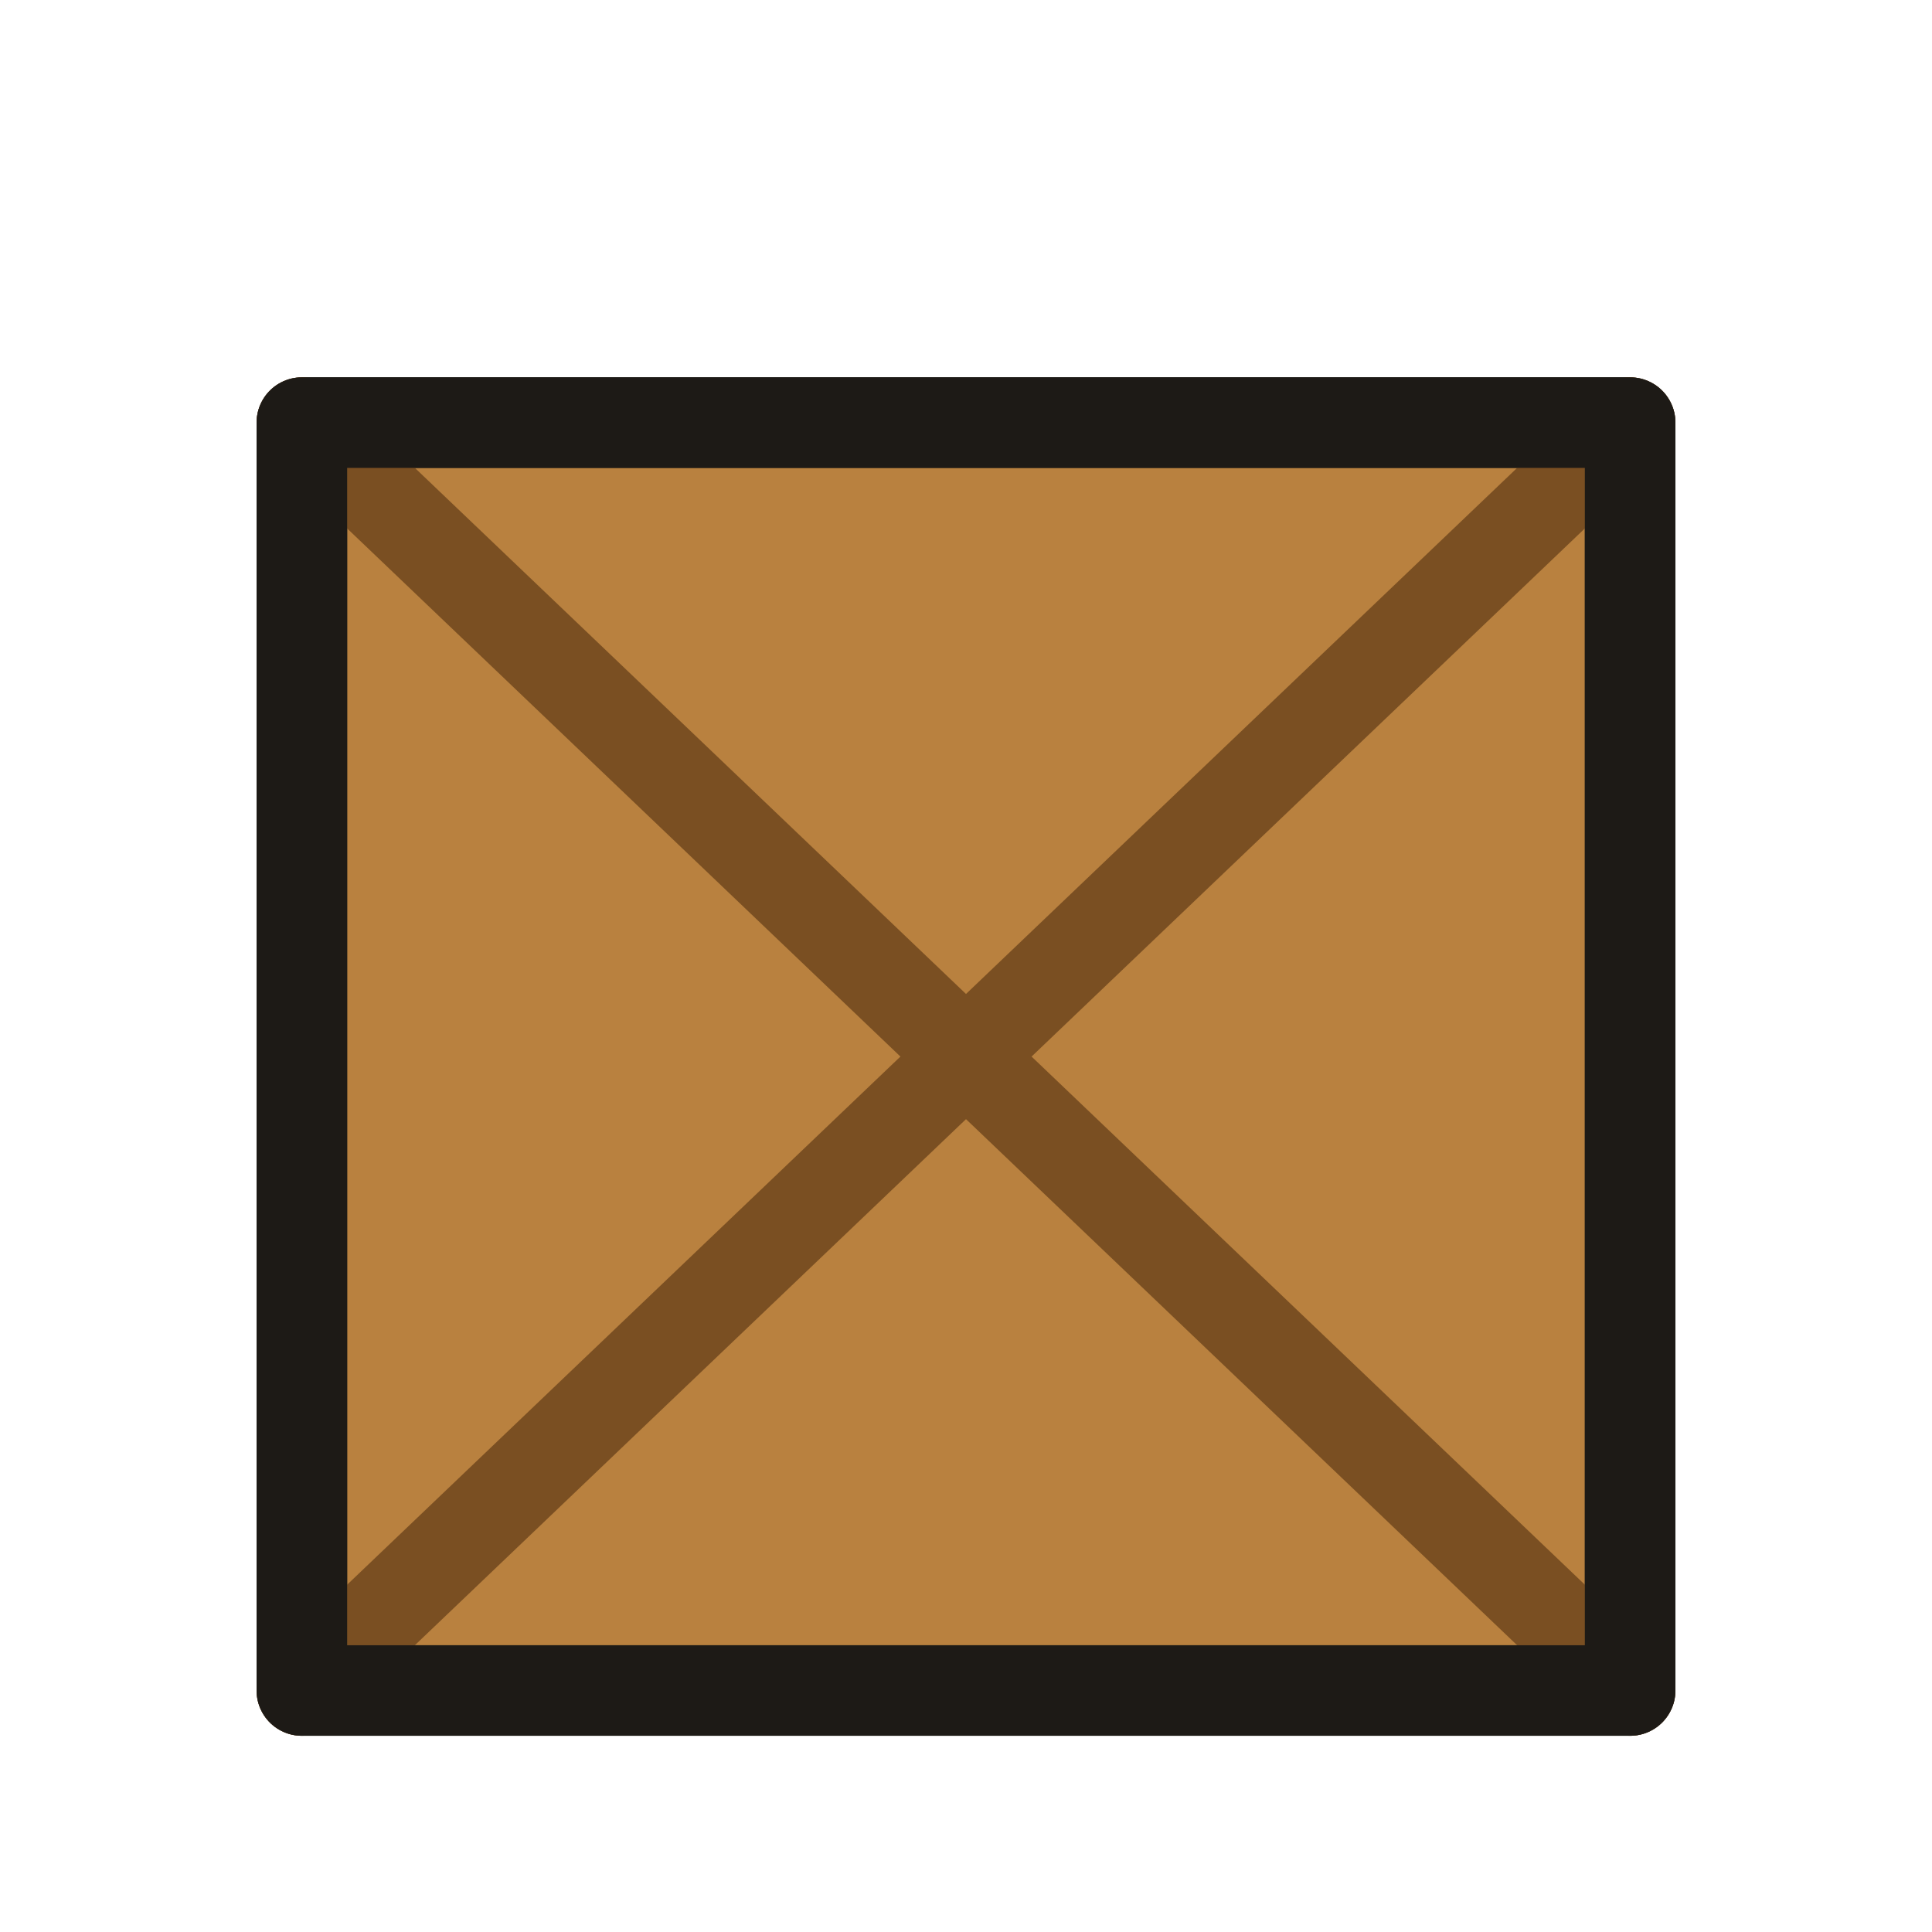
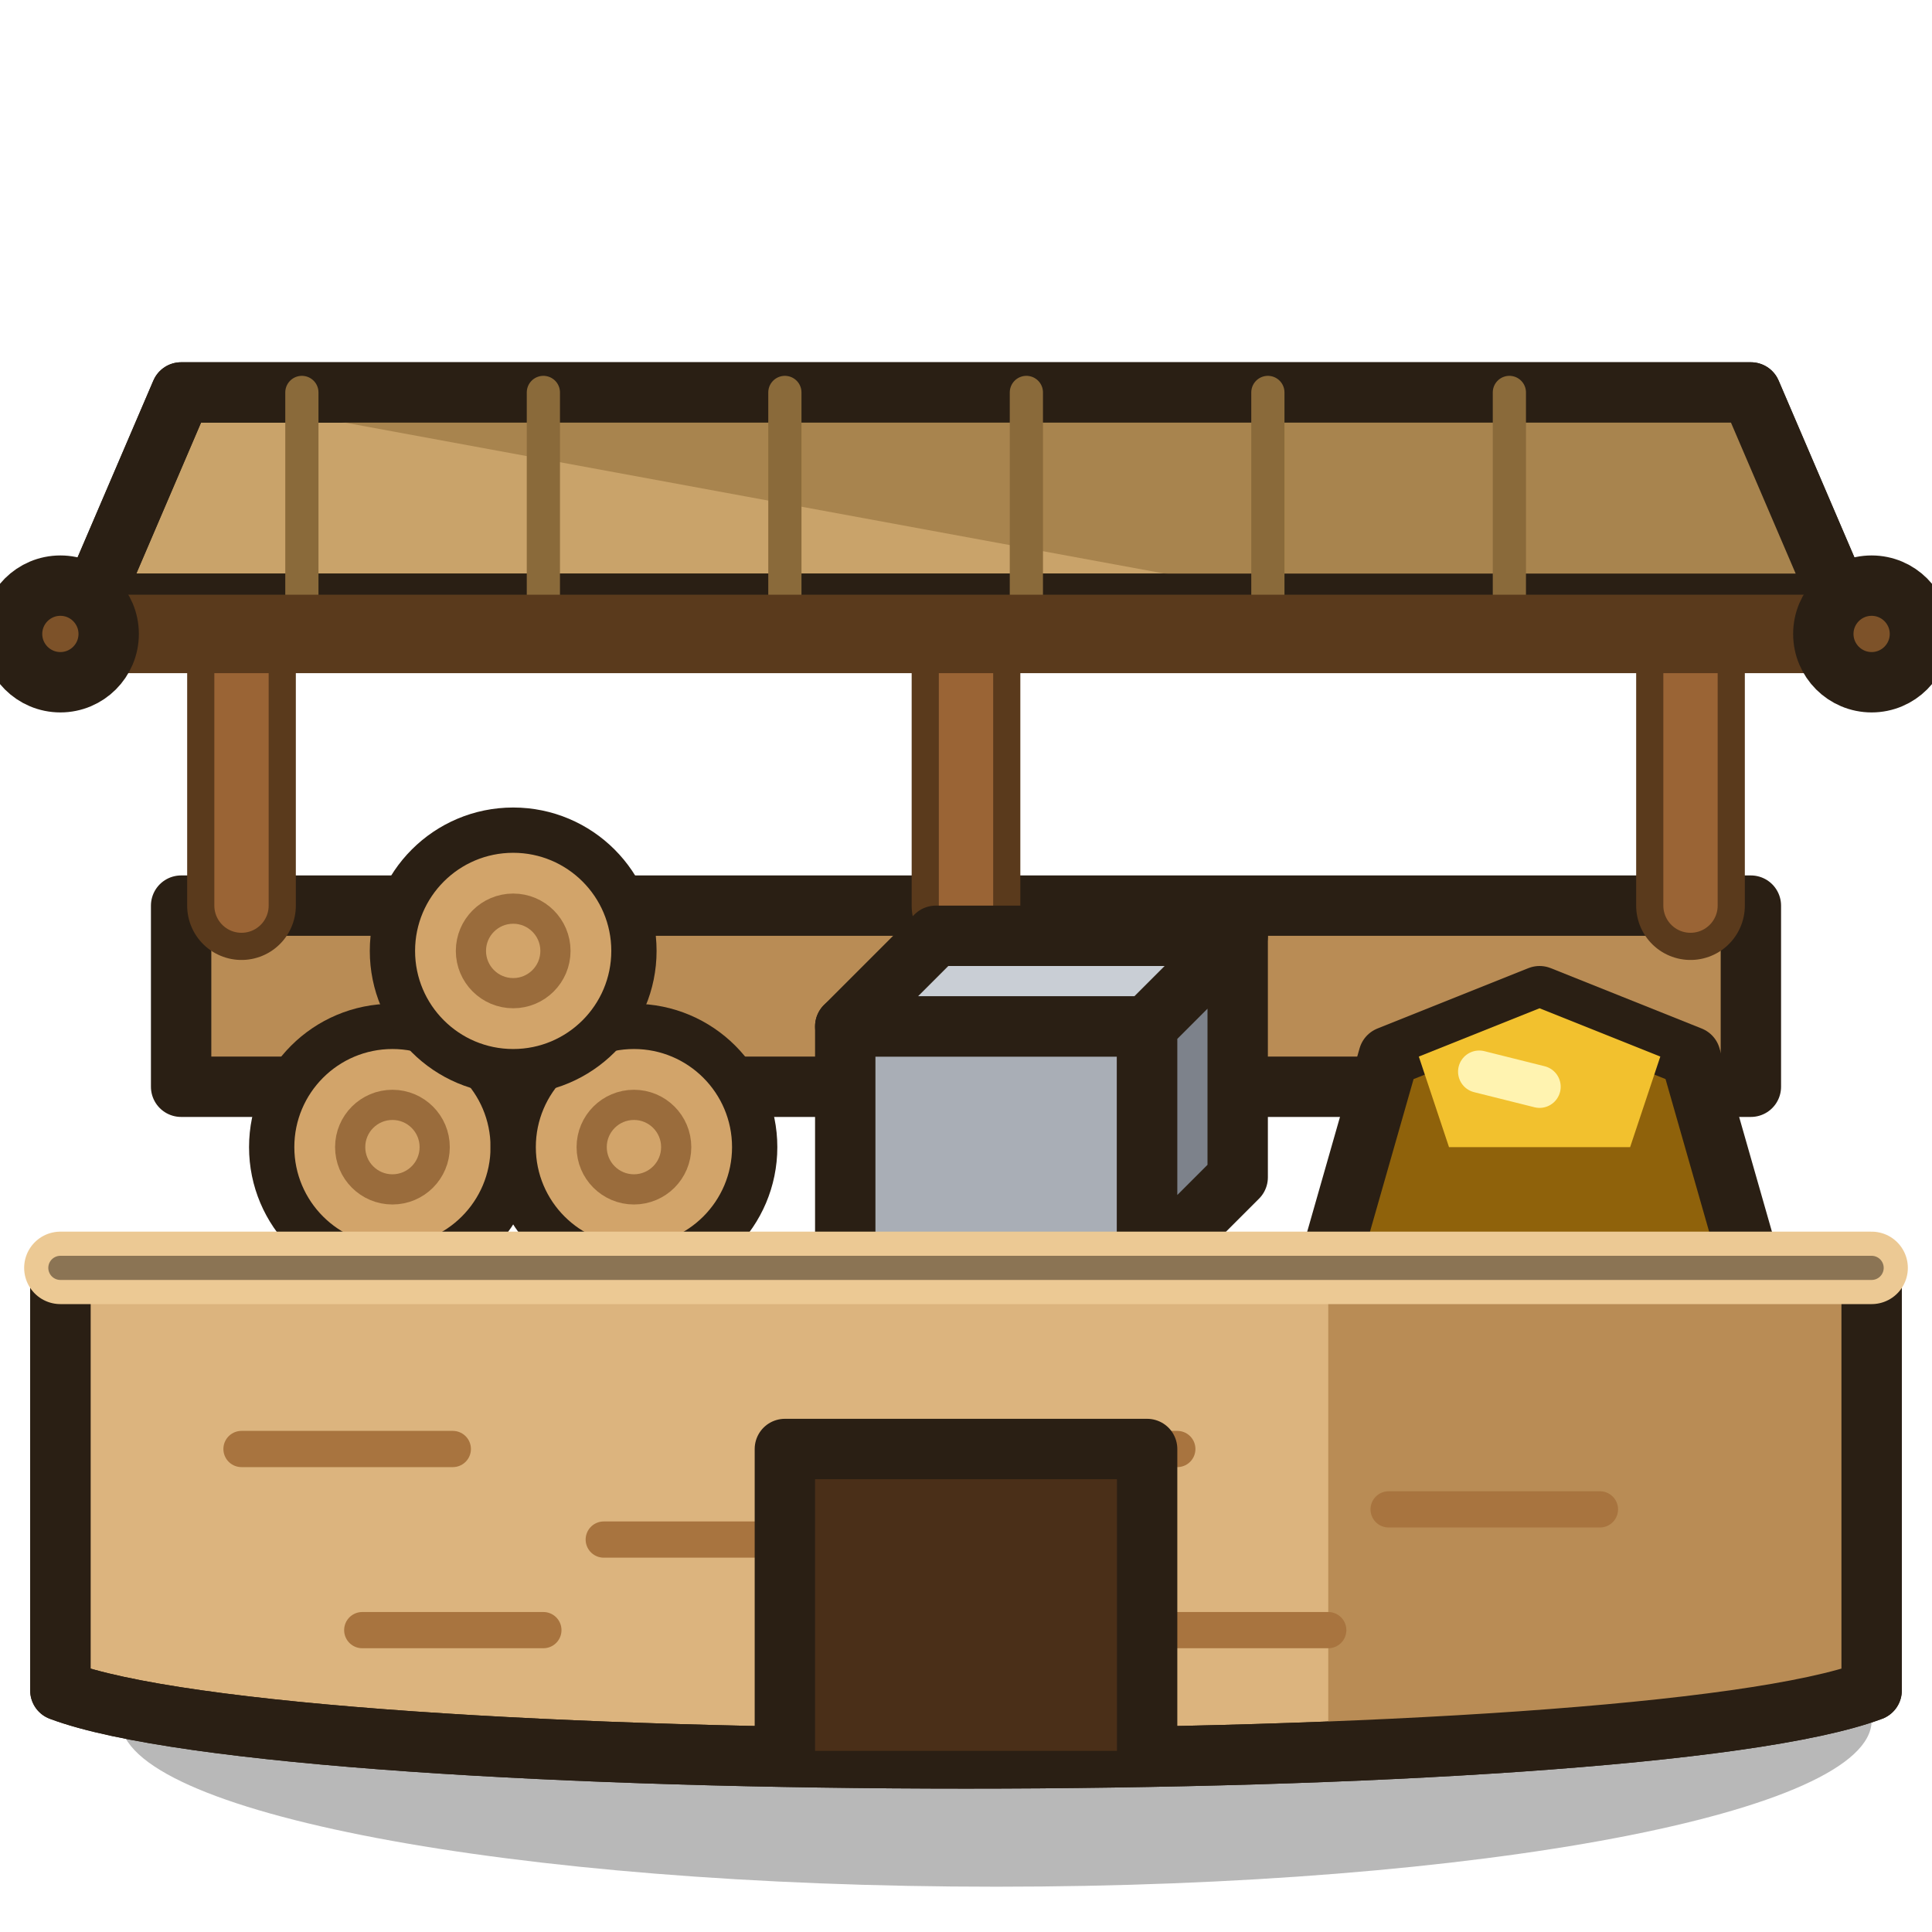
<svg xmlns="http://www.w3.org/2000/svg" width="64" height="64" viewBox="0 0 64 64">
-   <g stroke="#1d1a16" stroke-width="3" stroke-linejoin="round" stroke-linecap="round">
-     <rect x="10" y="14" width="44" height="42" fill="#b9813f" />
-     <path d="M10 14l44 42M54 14L10 56" stroke="#7a4f22" />
-     <rect x="10" y="14" width="44" height="42" fill="none" />
+   <g stroke="#2a1f14" stroke-width="2" stroke-linejoin="round" stroke-linecap="round">
+     <ellipse cx="33" cy="57" rx="29" ry="5.5" fill="#000" opacity=".28" stroke="none" />
+     <path d="M6 30h52v6H6z" fill="#b98c55" />
+     <path d="M8 30V18M56 30V18M32 30V16" stroke="#5a3a1c" stroke-width="3.6" />
+     <path d="M8 30V18M56 30V18M32 30V16" stroke="#9a6435" stroke-width="1.8" />
+     <path d="M3 20l3-7h52l3 7z" fill="#c9a36a" />
+     <path d="M6 13h52l3 7H44z" fill="#a8844e" stroke="none" />
+     <path d="M3 20l3-7h52l3 7z" fill="none" />
+     <path d="M10 13v7M18 13v7M26 13v7M34 13v7M42 13v7M50 13v7" stroke="#8a6a3a" stroke-width="1.1" />
+     <path d="M2 21h60" stroke="#5a3a1c" stroke-width="2.6" />
+     <circle cx="2" cy="21" r="1.6" fill="#7d5229" />
+     <circle cx="62" cy="21" r="1.6" fill="#7d5229" />
+     <g stroke-width="1.5">
+       <circle cx="13" cy="38" r="4" fill="#d2a46a" />
+       <circle cx="21" cy="38" r="4" fill="#d2a46a" />
+       <circle cx="17" cy="31.5" r="4" fill="#d2a46a" />
+     </g>
+     <g fill="none" stroke="#9a6c3c" stroke-width="1">
+       <circle cx="13" cy="38" r="1.4" />
+       <circle cx="21" cy="38" r="1.4" />
+       <circle cx="17" cy="31.5" r="1.4" />
+     </g>
+     <path d="M28 42v-8h10v8z" fill="#a9aeb6" />
+     <path d="M28 34l3-3h10l-3 3z" fill="#c9ced5" />
+     <path d="M38 42v-8l3-3v8z" fill="#7d828b" />
+     <path d="M44 42l2-7 5-2 5 2 2 7z" fill="#8f620b" />
+     <path d="M47 35l4-1.6 4 1.6-1 3h-6z" fill="#f2c12e" stroke="none" />
+     <path d="M49 35.5l2 .5" stroke="#fff3b0" stroke-width="1.4" />
+     <path d="M2 42h60v14c-8 3-52 3-60 0z" fill="#dcb47e" />
+     <path d="M44 42h18v14c-4 1.4-11 2.2-18 2.6z" fill="#b98c55" stroke="none" />
+     <path d="M2 42h60v14c-8 3-52 3-60 0z" fill="none" />
+     <path d="M2 42h60" stroke="#ecc994" stroke-width="2.4" />
+     <path d="M2 42h60" stroke="#2a1f14" stroke-width=".8" opacity=".5" />
+     <path d="M8 48h7M20 51h7M32 48h7M46 50h7M12 54h6M38 54h6" stroke="#a8743f" stroke-width="1.2" />
+     <path d="M26 58V48h12v10" fill="#4a2f18" />
  </g>
</svg>
